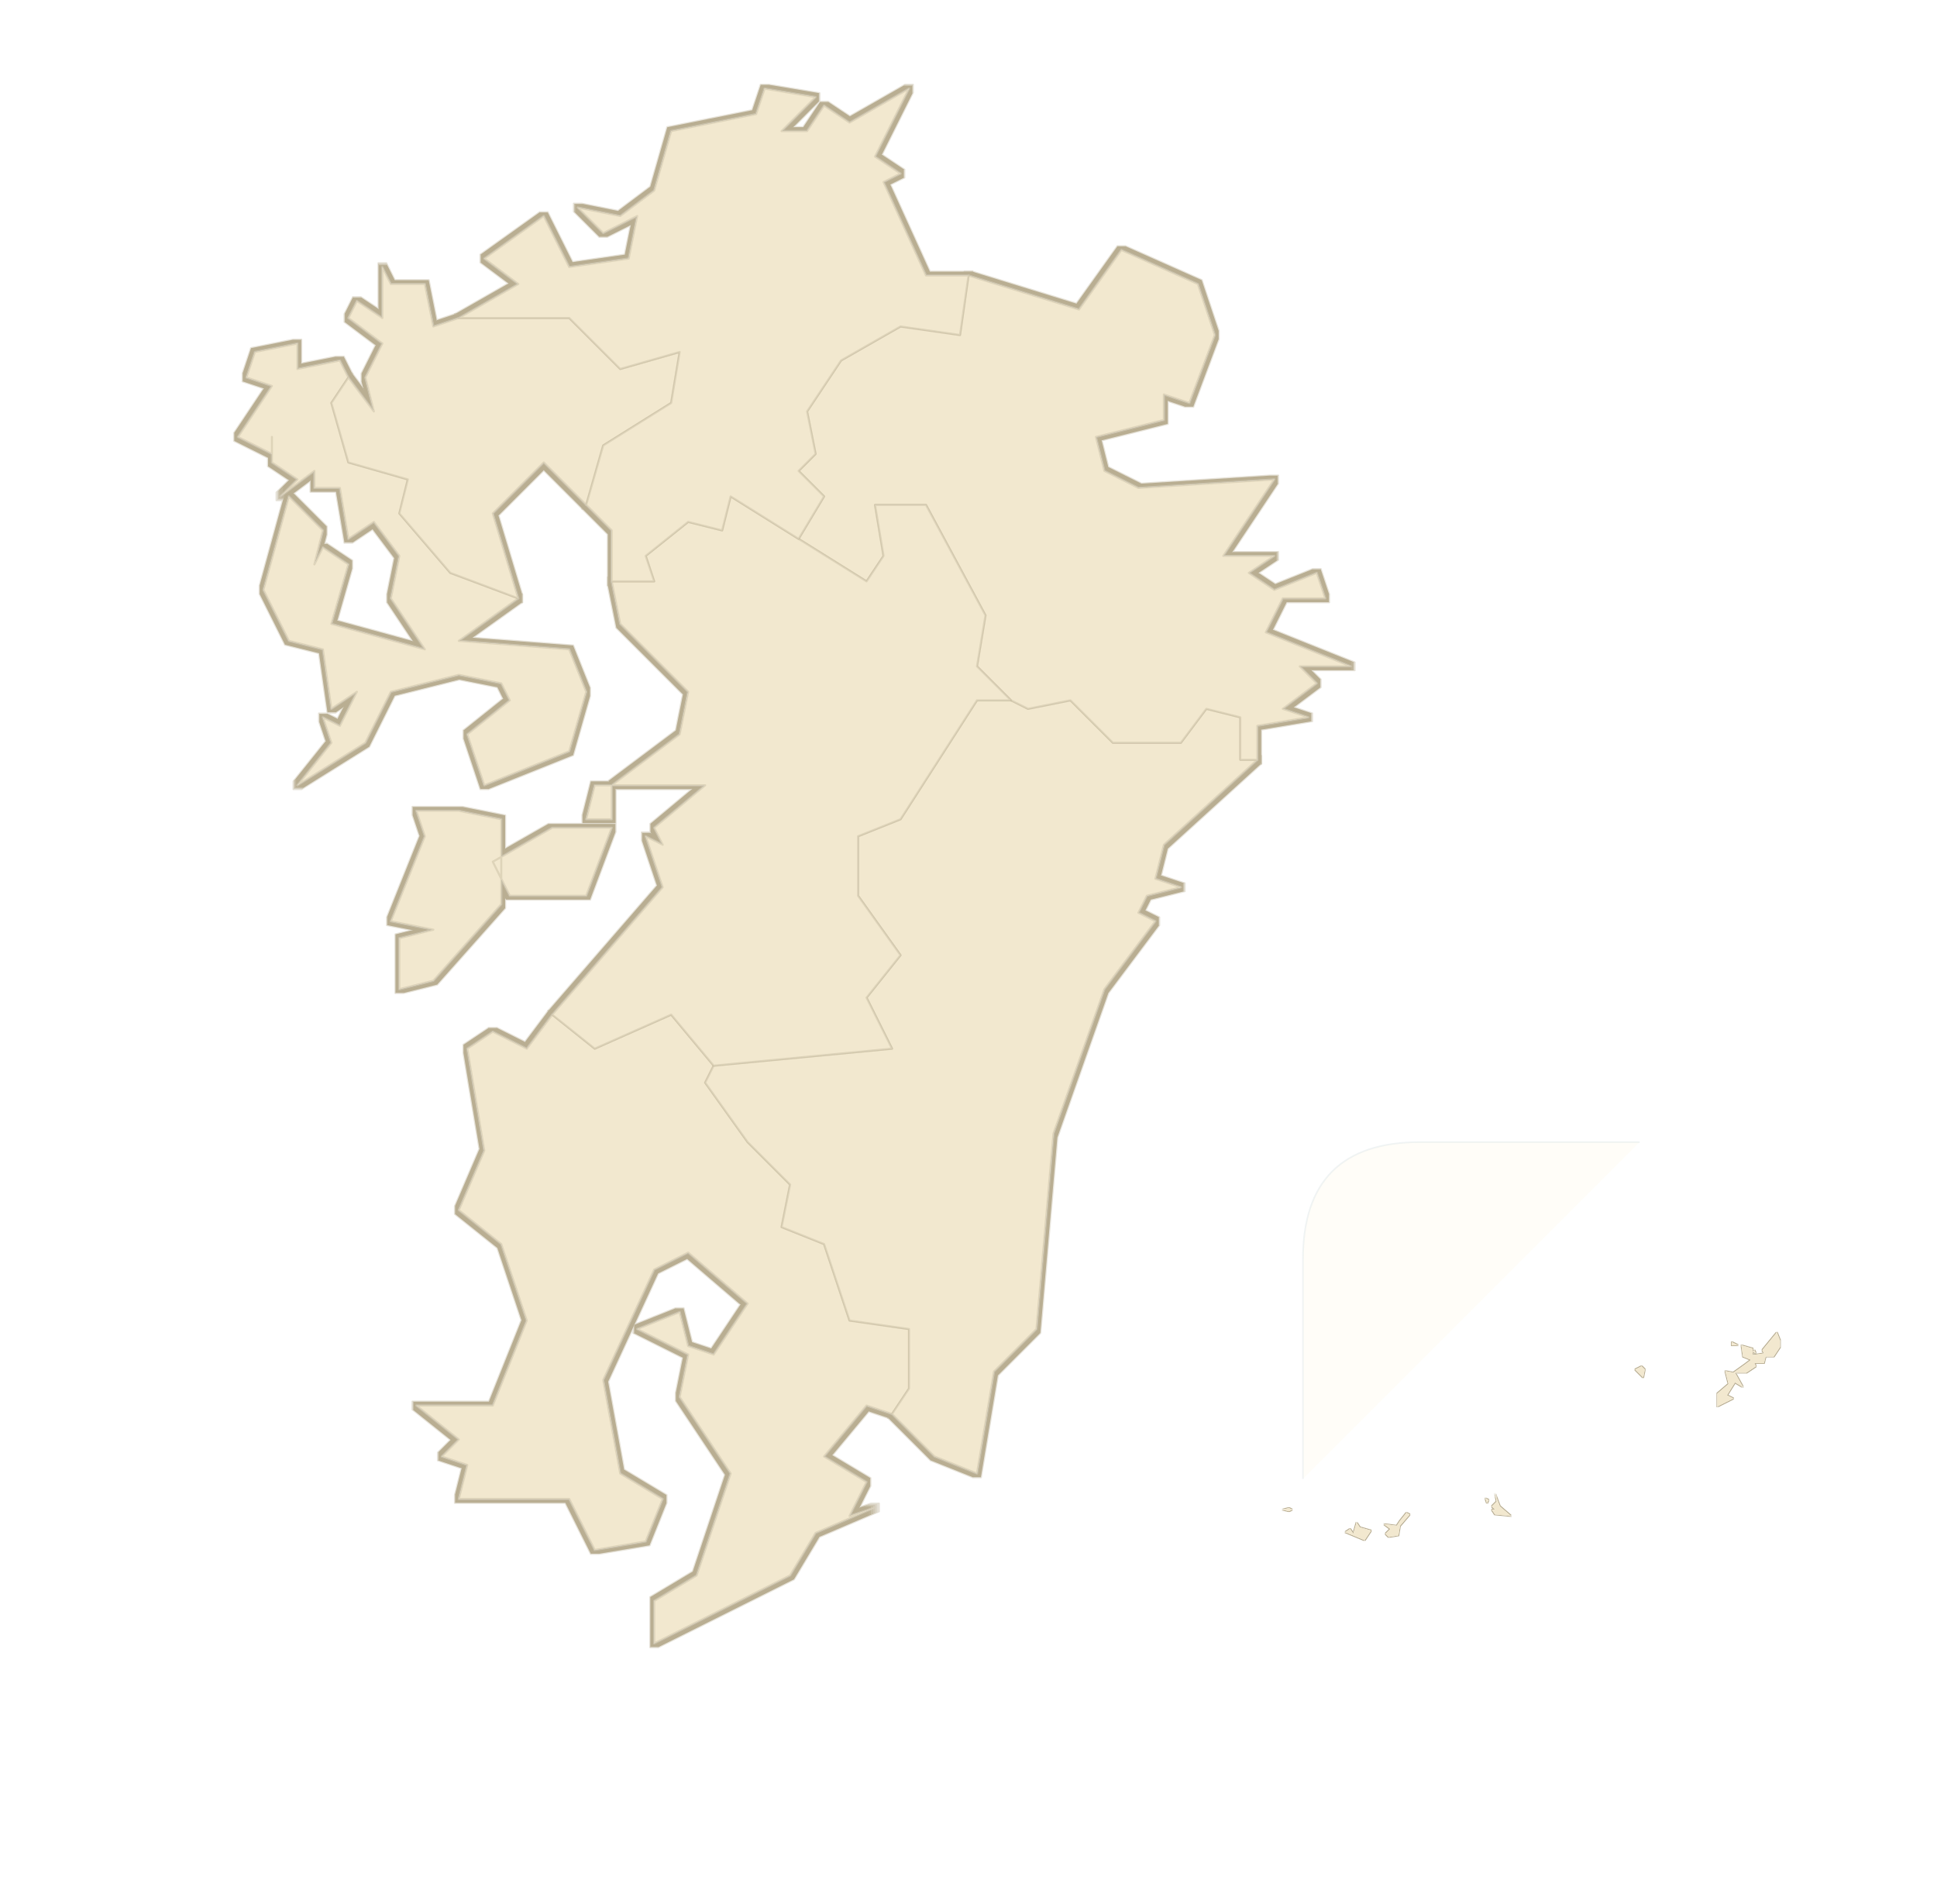
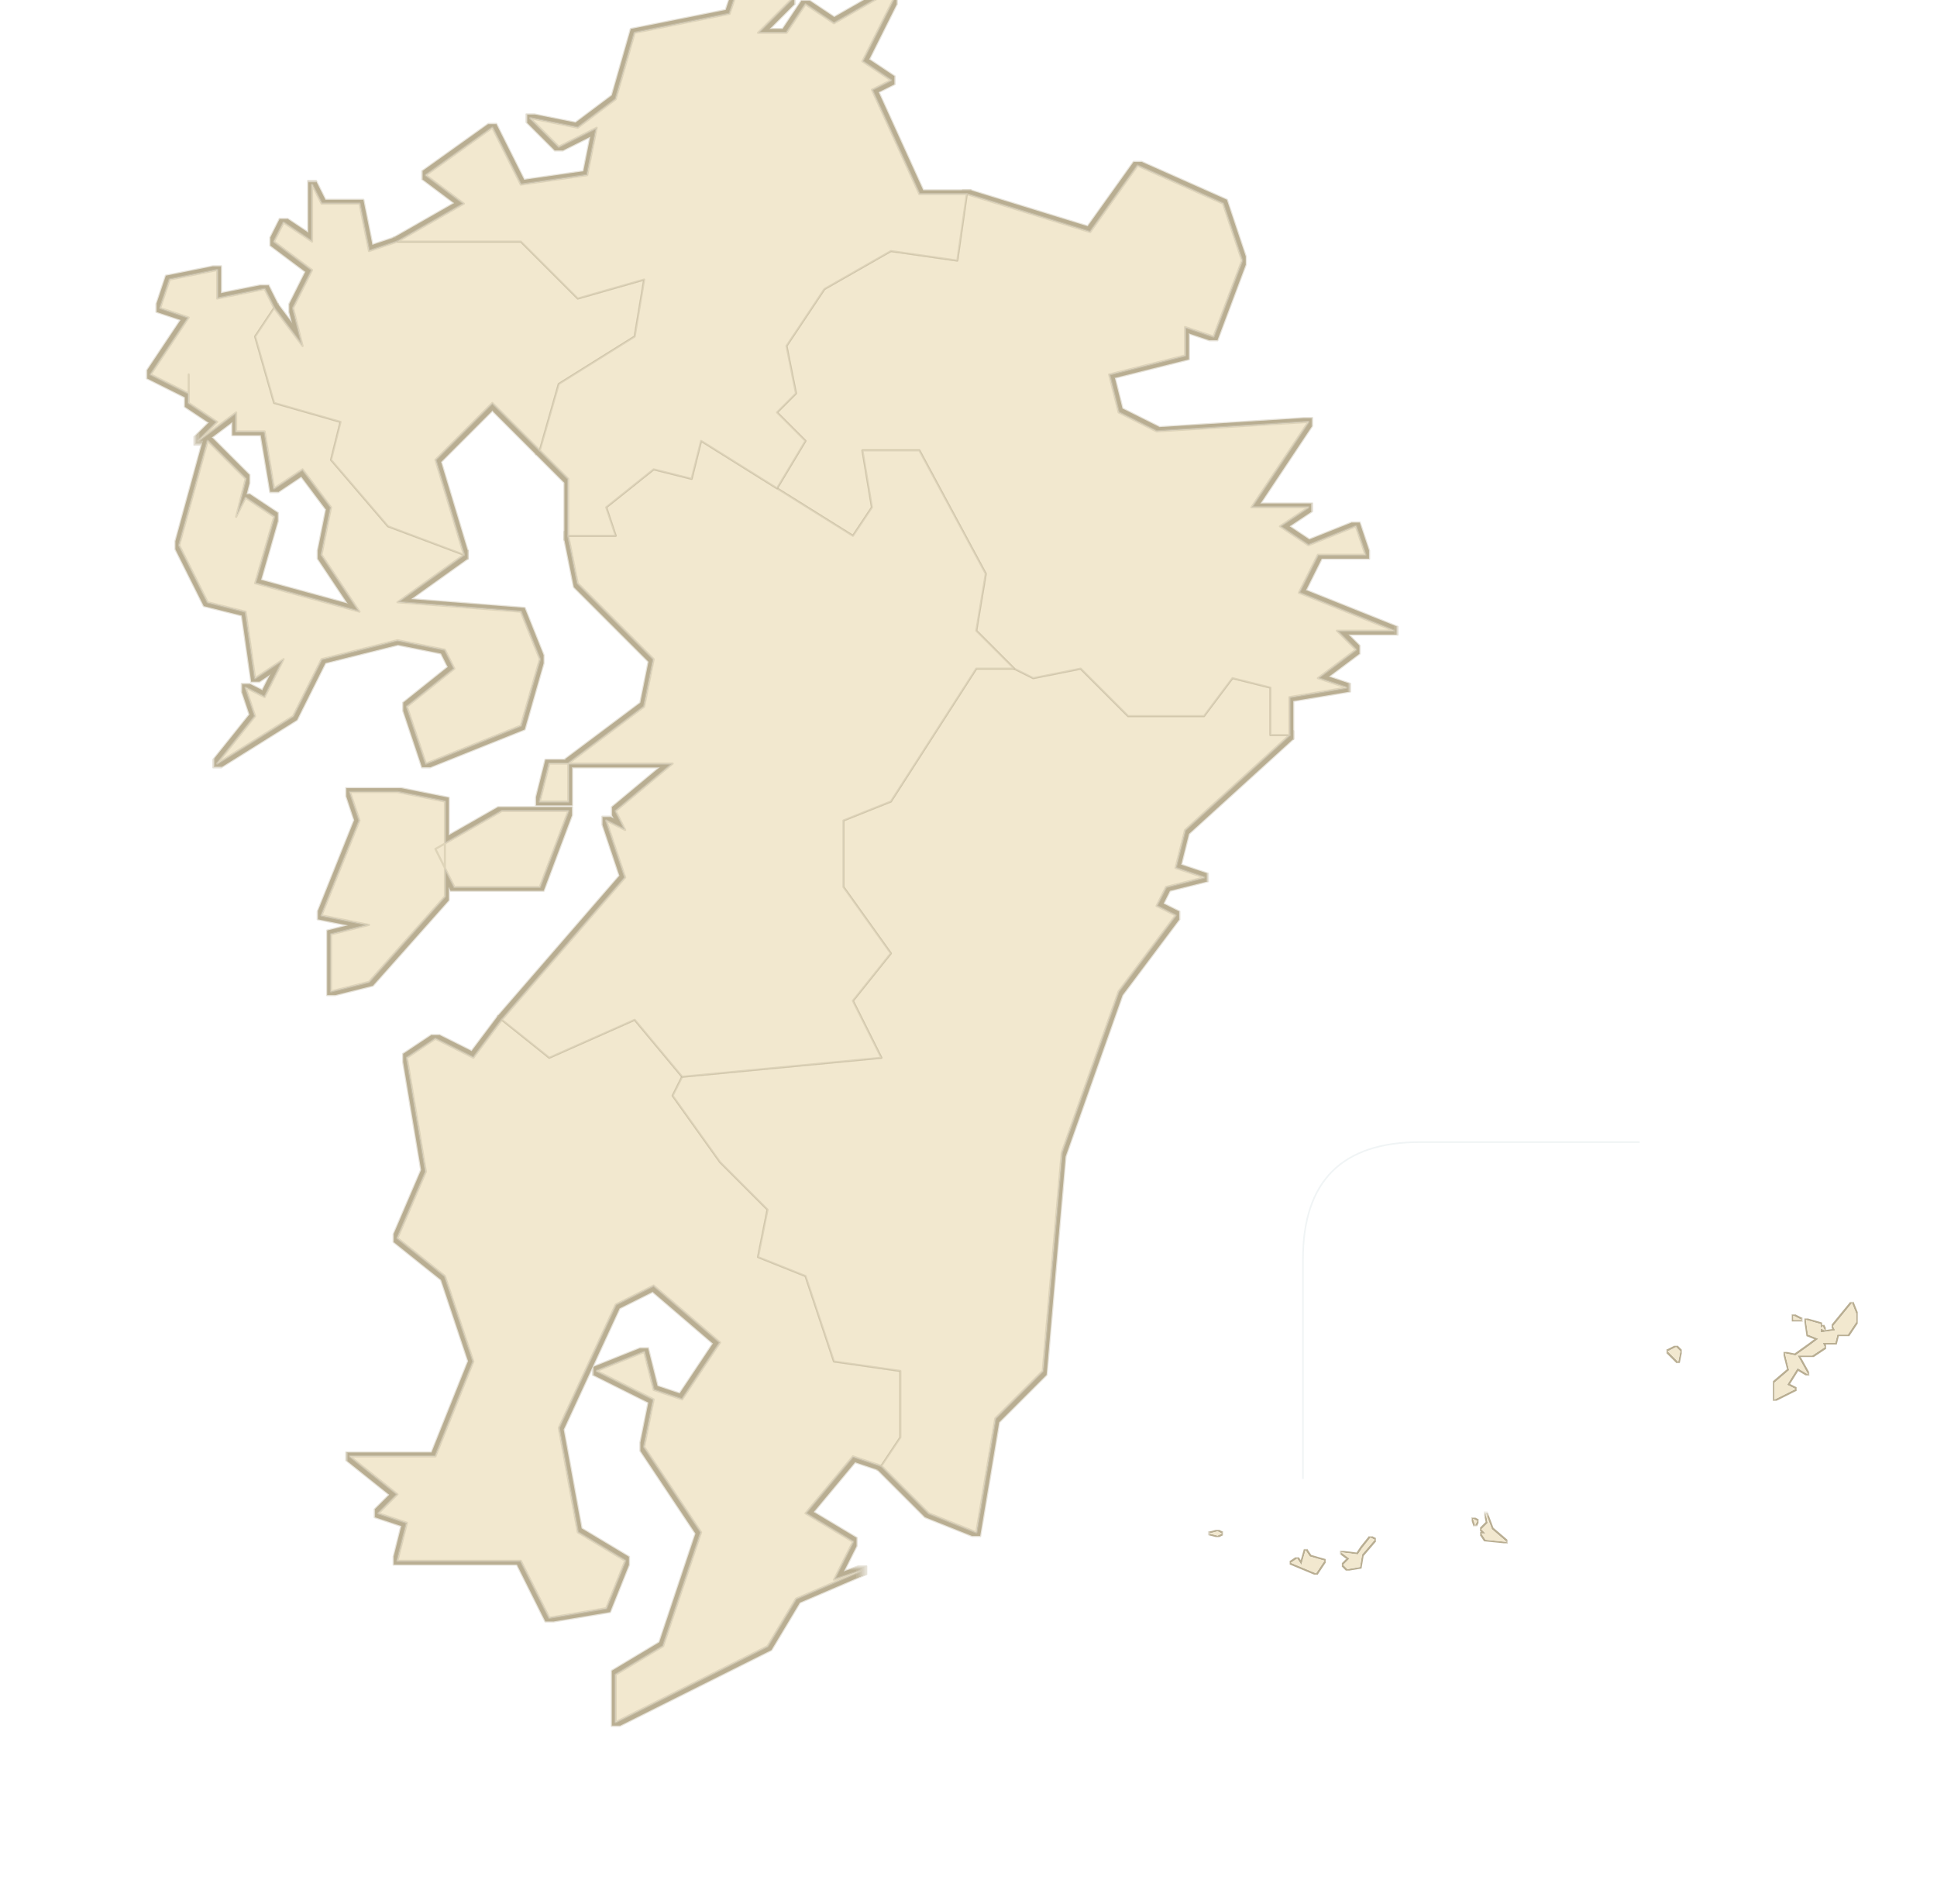
<svg xmlns="http://www.w3.org/2000/svg" viewBox="0 0 661.55 650" preserveAspectRatio="xMidYMid meet" role="img" aria-labelledby="title desc">
  <style>
  .land { fill:#F2E8CF; }
  .prefecture-boundary { fill:#F2E8CF; stroke:#B9AE92; stroke-width:0.72; stroke-opacity:0.34; stroke-linejoin:round; stroke-linecap:round; vector-effect:non-scaling-stroke; }
-   .inset-frame { fill:#fffdf8; stroke:#d7e4e6; stroke-width:0.55; stroke-opacity:0.38; vector-effect:non-scaling-stroke; }
+   .inset-frame { fill:none; stroke:#d7e4e6; stroke-width:0.55; stroke-opacity:0.38; vector-effect:non-scaling-stroke; }
</style>
  <defs>
    <filter id="outer-outline" x="-6%" y="-6%" width="112%" height="112%" color-interpolation-filters="sRGB">
      <feMorphology in="SourceAlpha" operator="dilate" radius="0.42" result="dilated" />
      <feComposite in="dilated" in2="SourceAlpha" operator="out" result="outline" />
      <feFlood flood-color="#B9AE92" flood-opacity="1" result="outlineColor" />
      <feComposite in="outlineColor" in2="outline" operator="in" result="coloredOutline" />
      <feMerge>
        <feMergeNode in="coloredOutline" />
        <feMergeNode in="SourceGraphic" />
      </feMerge>
    </filter>
  </defs>
-   <g id="kyushu-main" transform="matrix(2.82 0 0 2.82 -83 -2121)" filter="url(#outer-outline)">
+   <g id="kyushu-main" transform="matrix(3.15 0 0 3.15 -132 -2408)" filter="url(#outer-outline)">
    <g transform="matrix(1.028807 0 0 1.028807 -41.54424 -10.80658)">
      <g data-code="46" transform="translate(96, 17)">
        <polygon points="38 844 43 848 52 844 57 850 56 852 61 859 66 864 65 869 70 871 73 880 80 881 80 888 78 891 75 890 70 896 75 899 73 903 76 902 69 905 66 910 50 918 50 913 55 910 59 898 53 889 54 884 48 881 53 879 54 883 57 884 61 878 54 872 50 874 44 887 46 898 51 901 49 906 43 907 40 901 27 901 28 897 25 896 27 894 22 890 31 890 35 880 32 871 27 867 30 860 28 848 31 846 35 848" class="prefecture-boundary" />
      </g>
      <g data-code="45" transform="translate(152, 824)">
        <polygon points="36 0 38 1 43 0 48 5 56 5 59 1 63 2 63 7 65 7 54 17 53 21 56 22 52 23 51 25 53 26 47 34 41 51 39 74 34 79 32 91 27 89 22 84 24 81 24 74 17 73 14 64 9 62 10 57 5 52 0 45 1 43 22 41 19 35 23 30 18 23 18 16 23 14 32 0" class="prefecture-boundary" />
      </g>
      <g data-code="44" transform="translate(163, 771)">
        <polygon points="0 34 3 29 0 26 2 24 1 19 5 13 12 9 19 10 20 3 33 7 38 0 47 4 49 10 46 18 43 17 43 20 35 22 36 26 40 28 56 27 50 36 56 36 53 38 56 40 61 38 62 41 57 41 55 45 65 49 59 49 61 51 57 54 60 55 54 56 54 60 52 60 52 55 48 54 45 58 37 58 32 53 27 54 25 53 21 49 22 43 15 30 9 30 10 36 8 39" class="prefecture-boundary" />
      </g>
      <g data-code="43" transform="translate(115, 800)">
        <path d="M8,37 L13,38 L13,48 L5,57 L1,58 L1,52 L5,51 L0,50 L4,40 L3,37 L8,37 Z M20,47 L14,47 L12,43 L19,39 L26,39 L23,47 L20,47 Z M24,34 L26,34 L26,38 L23,38 L24,34 Z M38,67 L33,61 L24,65 L19,61 L32,46 L30,40 L32,41 L31,39 L37,34 L26,34 L34,28 L35,23 L27,15 L26,10 L31,10 L30,7 L35,3 L39,4 L40,0 L48,5 L56,10 L58,7 L57,1 L63,1 L70,14 L69,20 L73,24 L69,24 L60,38 L55,40 L55,47 L60,54 L56,59 L59,65 L38,67 Z" class="prefecture-boundary" />
      </g>
      <g data-code="42" transform="translate(44, 700)">
        <path d="M66,86 L64,89 L66,96 L73,98 L72,102 L78,109 L86,112 L79,117 L92,118 L94,123 L92,130 L82,134 L80,128 L85,124 L84,122 L79,121 L71,123 L68,129 L60,134 L64,129 L63,126 L65,127 L67,123 L64,125 L63,118 L59,117 L56,111 L59,100 L63,104 L62,108 L63,106 L66,108 L64,115 L75,118 L71,112 L72,107 L69,103 L66,105 L65,99 L62,99 L62,97 L58,100 L60,98 L57,96 L57,93 L57,95 L53,93 L57,87 L54,86 L55,83 L60,82 L60,85 L65,84 L66,86 Z" class="prefecture-boundary" />
      </g>
      <g data-code="41" transform="translate(108, 773)">
        <polygon points="15 6 28 6 34 12 41 10 40 16 32 21 30 28 25 23 19 29 22 39 14 36 8 29 9 25 2 23 0 16 2 13 5 17 4 13 6 9 2 6 3 4 6 6 6 0 7 2 11 2 12 7" class="prefecture-boundary" />
      </g>
      <g data-code="40" transform="translate(123, 752)">
        <polygon points="40 53 32 48 31 52 27 51 22 55 23 58 18 58 18 52 15 49 17 42 25 37 26 31 19 33 13 27 0 27 7 23 3 20 10 15 13 21 20 20 21 15 17 17 14 14 19 15 23 12 25 5 35 3 36 0 42 1 38 5 41 5 43 2 46 4 53 0 49 8 52 10 50 11 55 22 60 22 59 29 52 28 45 32 41 38 42 43 40 45 43 48" class="prefecture-boundary" />
      </g>
    </g>
  </g>
  <path d="M445 505 V430 Q445 390 485 390 H560" class="inset-frame" fill="none" />
-   <g id="okinawa-inset-map" transform="translate(438 455) scale(0.55)" filter="url(#outer-outline)">
+   <g id="okinawa-inset-map" transform="translate(413 445) scale(0.715)" filter="url(#outer-outline)">
    <g data-code="47" transform="translate(-0 -0)">
      <polygon points="4 109 6 110 4 111 0 110" fill="#F2E8CF" />
      <polygon points="48 121 55 123 51 129 39 124 42 122 44 125 46 118" fill="#F2E8CF" />
      <polygon points="132 113 130 110 132 110 130 108 133 105 132 100 135 108 142 114" fill="#F2E8CF" />
      <polygon points="225 23 224 28 219 23 223 21" fill="#F2E8CF" />
      <polygon points="73 117 77 112 79 113 73 120 72 126 66 127 64 125 67 122 63 119 71 120" fill="#F2E8CF" />
      <polygon points="287 20 291 17 286 15 285 8 292 10 292 14 299 13 298 11 307 0 309 5 309 9 305 15 300 15 299 19 293 19 294 21 288 25 281 25 286 34 281 31 276 39 280 41 270 46 270 38 277 32 275 24 280 25" fill="#F2E8CF" />
      <polygon points="127 106 126 103 128 104" fill="#F2E8CF" />
      <polygon points="279 8 279 6 283 8" fill="#F2E8CF" />
      <polygon points="293 11 294 13 292 12" fill="#F2E8CF" />
    </g>
  </g>
</svg>
